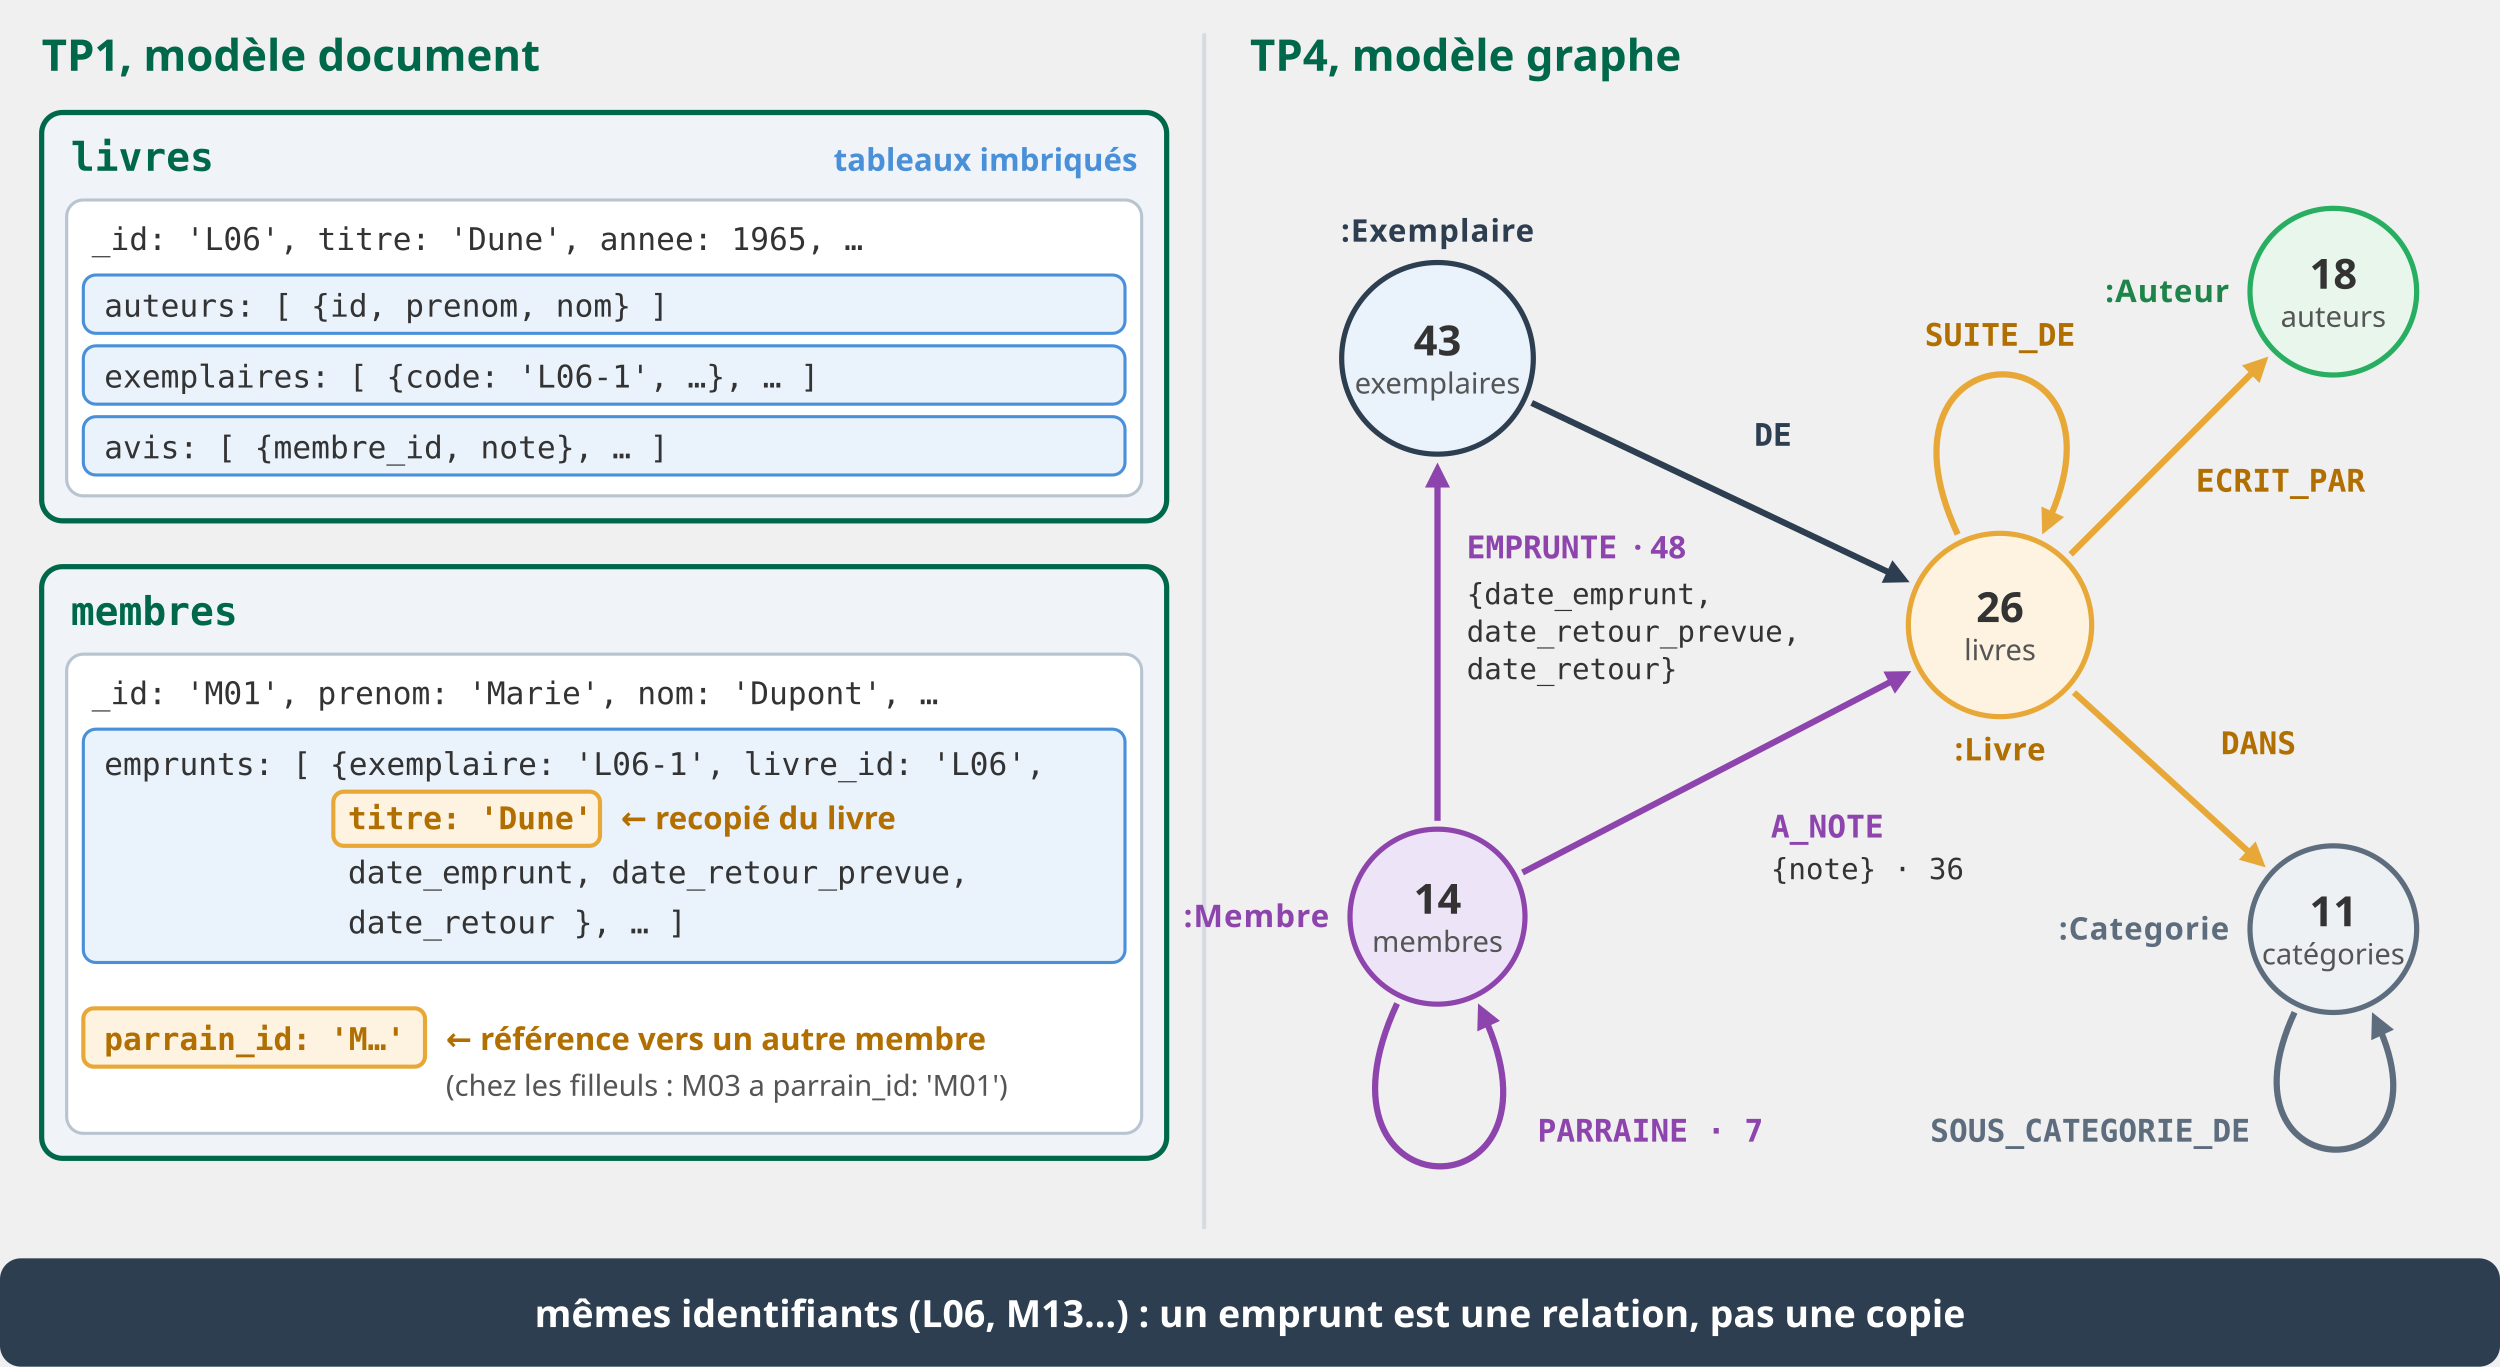
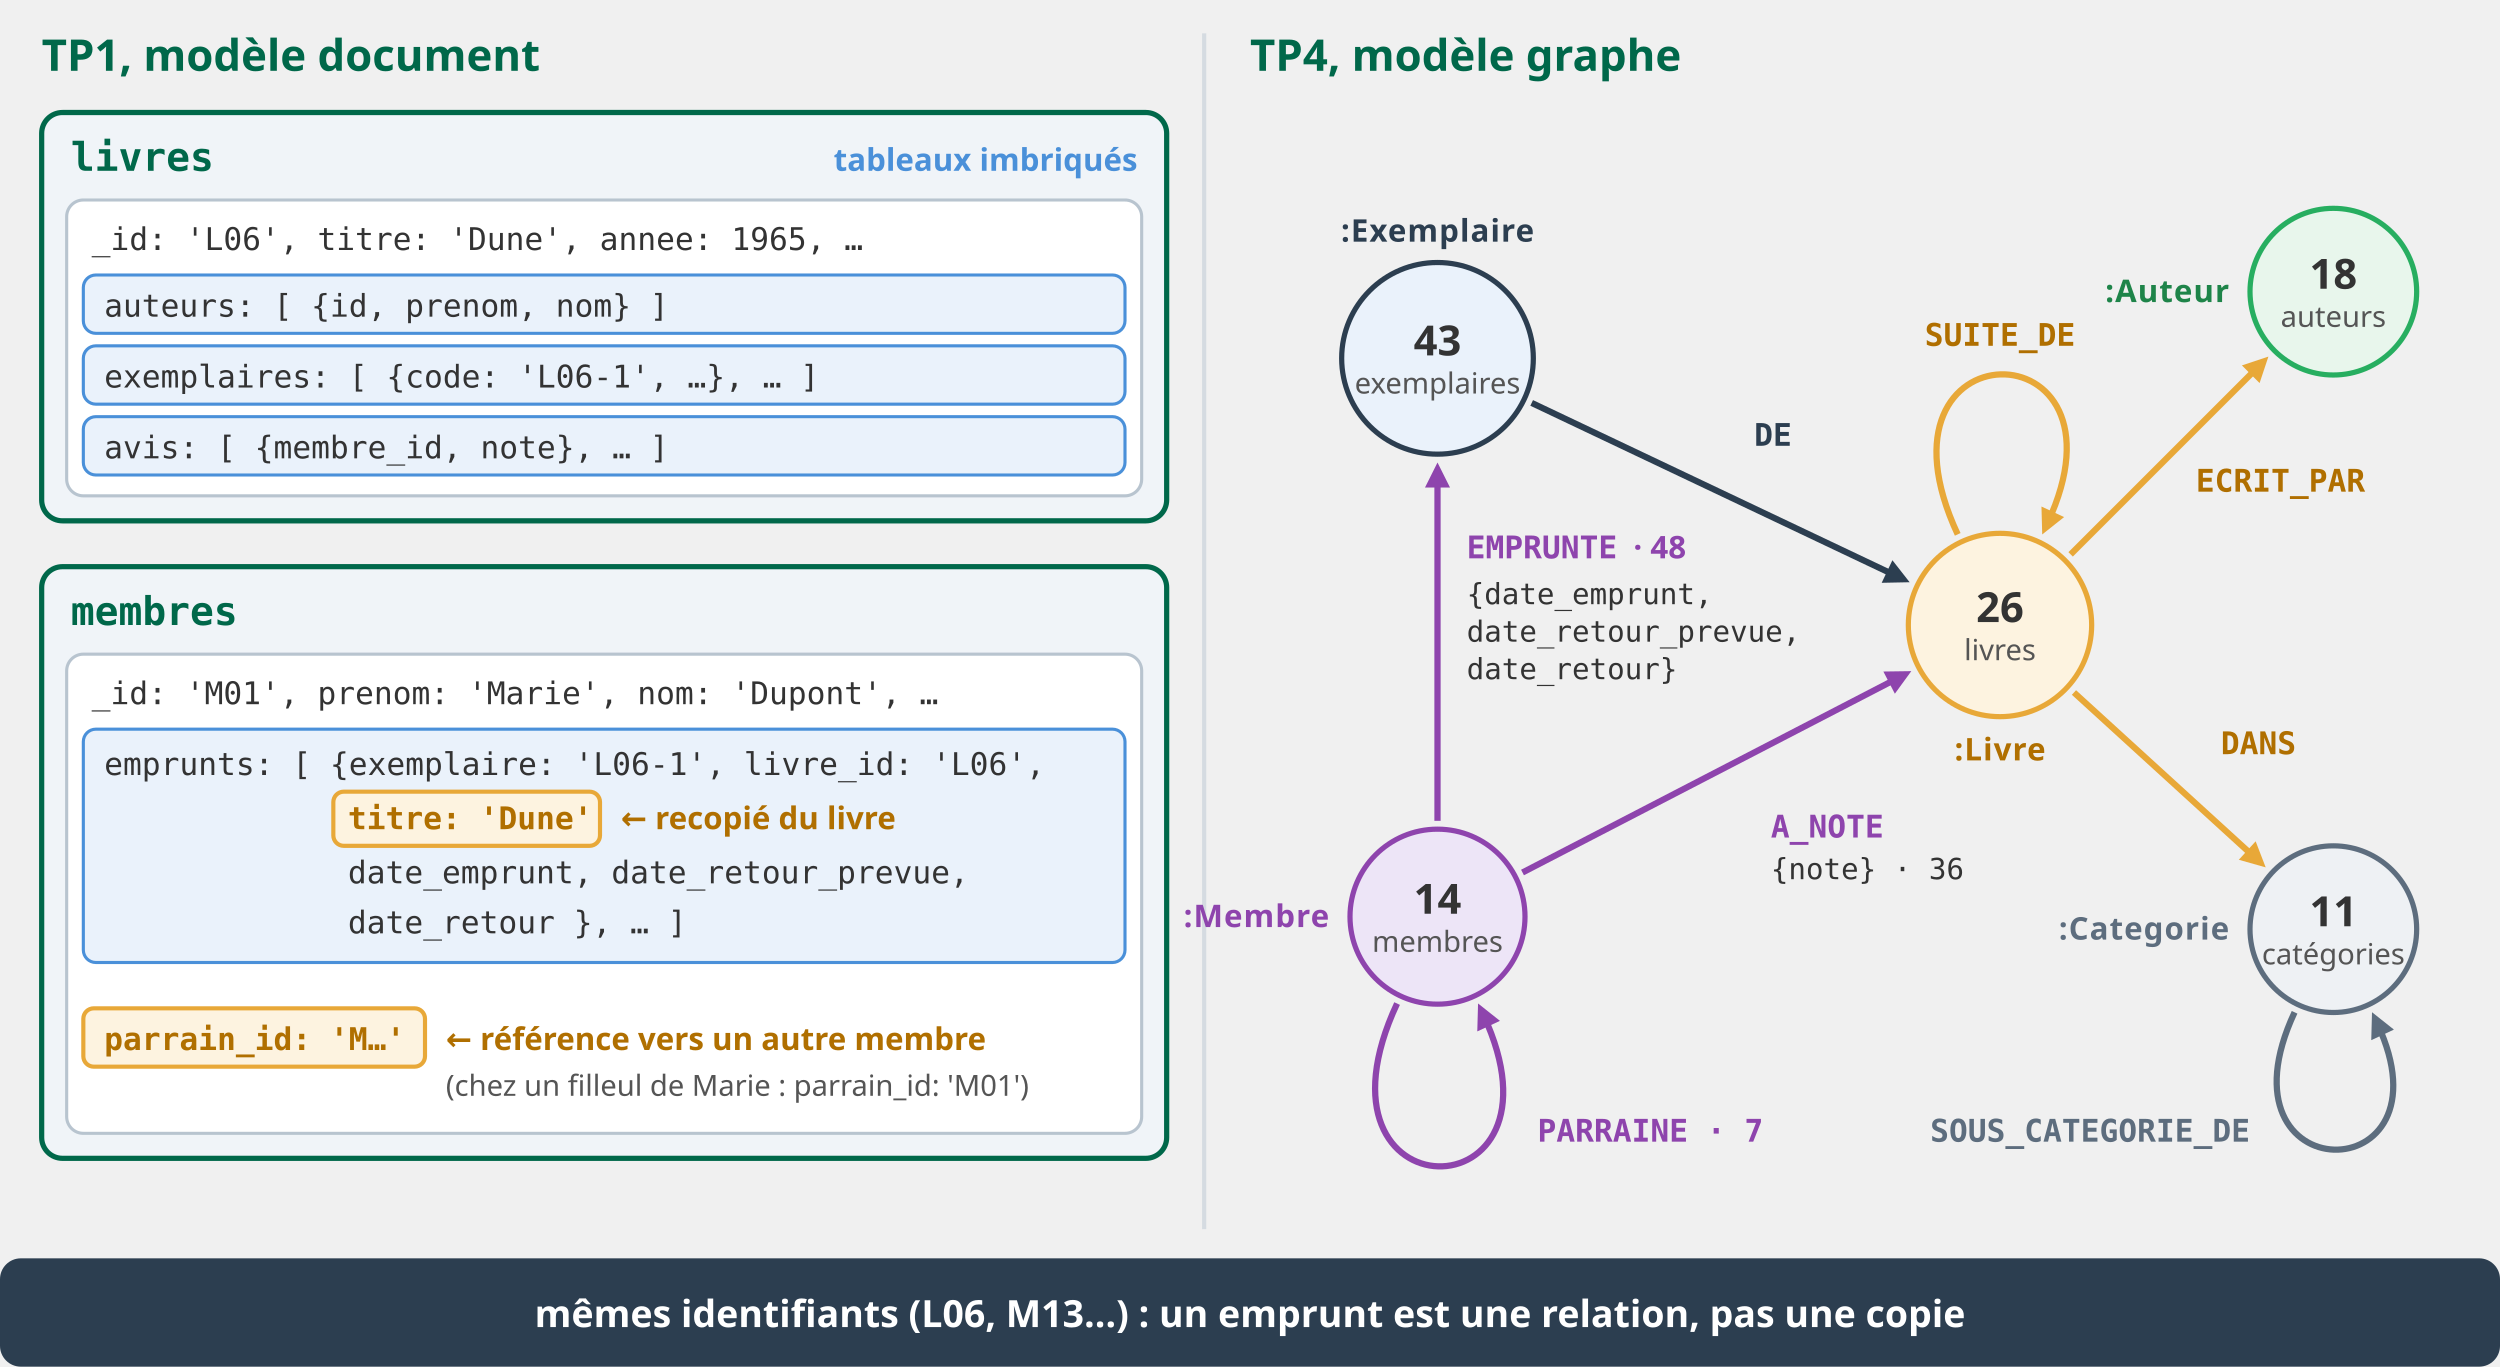
<svg xmlns="http://www.w3.org/2000/svg" viewBox="0 0 1200 656" font-family="sans-serif" role="img" aria-labelledby="t">
  <defs>
    <marker id="fp" viewBox="0 0 10 10" refX="5" refY="5" markerWidth="12" markerHeight="12" markerUnits="userSpaceOnUse" orient="auto-start-reverse">
      <path d="M0,0 L10,5 L0,10 z" fill="#8e44ad" />
    </marker>
    <marker id="fn" viewBox="0 0 10 10" refX="5" refY="5" markerWidth="12" markerHeight="12" markerUnits="userSpaceOnUse" orient="auto-start-reverse">
      <path d="M0,0 L10,5 L0,10 z" fill="#2c3e50" />
    </marker>
    <marker id="fo" viewBox="0 0 10 10" refX="5" refY="5" markerWidth="12" markerHeight="12" markerUnits="userSpaceOnUse" orient="auto-start-reverse">
      <path d="M0,0 L10,5 L0,10 z" fill="#e8a838" />
    </marker>
    <marker id="fg" viewBox="0 0 10 10" refX="5" refY="5" markerWidth="12" markerHeight="12" markerUnits="userSpaceOnUse" orient="auto-start-reverse">
      <path d="M0,0 L10,5 L0,10 z" fill="#5d6d7e" />
    </marker>
  </defs>
  <text x="20" y="34" font-size="21" font-weight="bold" fill="#00684a">TP1, modèle document</text>
  <text x="600" y="34" font-size="21" font-weight="bold" fill="#00684a">TP4, modèle graphe</text>
  <line x1="578" y1="16" x2="578" y2="590" stroke="#d5dbe1" stroke-width="2" />
  <rect x="20" y="54" width="540" height="196" rx="10" fill="#f0f4f8" stroke="#00684a" stroke-width="2.5" />
  <text x="34" y="82" font-size="19" font-weight="bold" font-family="monospace" fill="#00684a">livres</text>
  <text x="546" y="82" font-size="15" font-weight="bold" fill="#4a90d9" text-anchor="end">tableaux imbriqués</text>
  <rect x="32" y="96" width="516" height="142" rx="8" fill="#ffffff" stroke="#b8c4cf" stroke-width="1.5" />
  <text x="44" y="120" font-size="15" font-family="monospace" fill="#333">_id: 'L06', titre: 'Dune', annee: 1965, …</text>
  <rect x="40" y="132" width="500" height="28" rx="6" fill="#eaf2fb" stroke="#4a90d9" stroke-width="1.5" />
  <text x="50" y="152" font-size="15" font-family="monospace" fill="#333">auteurs: [ {id, prenom, nom} ]</text>
  <rect x="40" y="166" width="500" height="28" rx="6" fill="#eaf2fb" stroke="#4a90d9" stroke-width="1.5" />
  <text x="50" y="186" font-size="15" font-family="monospace" fill="#333">exemplaires: [ {code: 'L06-1', …}, … ]</text>
  <rect x="40" y="200" width="500" height="28" rx="6" fill="#eaf2fb" stroke="#4a90d9" stroke-width="1.5" />
  <text x="50" y="220" font-size="15" font-family="monospace" fill="#333">avis: [ {membre_id, note}, … ]</text>
  <rect x="20" y="272" width="540" height="284" rx="10" fill="#f0f4f8" stroke="#00684a" stroke-width="2.5" />
  <text x="34" y="300" font-size="19" font-weight="bold" font-family="monospace" fill="#00684a">membres</text>
  <rect x="32" y="314" width="516" height="230" rx="8" fill="#ffffff" stroke="#b8c4cf" stroke-width="1.5" />
  <text x="44" y="338" font-size="15" font-family="monospace" fill="#333">_id: 'M01', prenom: 'Marie', nom: 'Dupont', …</text>
  <rect x="40" y="350" width="500" height="112" rx="6" fill="#eaf2fb" stroke="#4a90d9" stroke-width="1.5" />
  <text x="50" y="372" font-size="15" font-family="monospace" fill="#333">emprunts: [ {exemplaire: 'L06-1', livre_id: 'L06',</text>
  <rect x="160" y="380" width="128" height="26" rx="5" fill="#fdf3e0" stroke="#e8a838" stroke-width="2" />
  <text x="167" y="398" font-size="15" font-weight="bold" font-family="monospace" fill="#b06f00">titre: 'Dune'</text>
  <text x="298" y="398" font-size="15" font-weight="bold" fill="#b06f00">← recopié du livre</text>
  <text x="167" y="424" font-size="15" font-family="monospace" fill="#333">date_emprunt, date_retour_prevue,</text>
  <text x="167" y="448" font-size="15" font-family="monospace" fill="#333">date_retour }, … ]</text>
  <rect x="40" y="484" width="164" height="28" rx="5" fill="#fdf3e0" stroke="#e8a838" stroke-width="2" />
  <text x="50" y="504" font-size="15" font-weight="bold" font-family="monospace" fill="#b06f00">parrain_id: 'M…'</text>
  <text x="214" y="504" font-size="15" font-weight="bold" fill="#b06f00">← référence vers un autre membre</text>
-   <text x="214" y="526" font-size="14" fill="#555">(chez les filleuls : M03 a parrain_id: 'M01')</text>
+   <text x="214" y="526" font-size="14" fill="#555">(chez un filleul de Marie : parrain_id: 'M01')</text>
  <path d="M690,394 L690,228" fill="none" stroke="#8e44ad" stroke-width="3" marker-end="url(#fp)" />
  <text x="704" y="268" font-size="15" font-weight="bold" font-family="monospace" fill="#8e44ad">EMPRUNTE</text>
  <text x="784" y="268" font-size="15" font-weight="bold" fill="#8e44ad">· 48</text>
  <text x="704" y="290" font-size="14" font-family="monospace" fill="#333">{date_emprunt,</text>
  <text x="704" y="308" font-size="14" font-family="monospace" fill="#333"> date_retour_prevue,</text>
  <text x="704" y="326" font-size="14" font-family="monospace" fill="#333"> date_retour}</text>
  <path d="M730.8,418.8 L912.1,324.9" fill="none" stroke="#8e44ad" stroke-width="3" marker-end="url(#fp)" />
  <text x="850" y="402" font-size="15" font-weight="bold" font-family="monospace" fill="#8e44ad">A_NOTE</text>
  <text x="850" y="422" font-size="14" font-family="monospace" fill="#333">{note} · 36</text>
  <path d="M670.6,481.7 C622.4,585 757.6,585 712,487.1" fill="none" stroke="#8e44ad" stroke-width="3" marker-end="url(#fp)" />
  <text x="738" y="548" font-size="15" font-weight="bold" font-family="monospace" fill="#8e44ad">PARRAINE · 7</text>
  <path d="M735.2,193.4 L911.2,276.9" fill="none" stroke="#2c3e50" stroke-width="3" marker-end="url(#fn)" />
  <text x="842" y="214" font-size="15" font-weight="bold" font-family="monospace" fill="#2c3e50">DE</text>
  <path d="M993.9,266.1 L1084.6,175.4" fill="none" stroke="#e8a838" stroke-width="3" marker-end="url(#fo)" />
  <text x="1054" y="236" font-size="15" font-weight="bold" font-family="monospace" fill="#b06f00">ECRIT_PAR</text>
  <path d="M995.5,332.4 L1083.1,412.3" fill="none" stroke="#e8a838" stroke-width="3" marker-end="url(#fo)" />
  <text x="1066" y="362" font-size="15" font-weight="bold" font-family="monospace" fill="#b06f00">DANS</text>
  <path d="M939.7,256.5 C892.4,155 1027.6,155 982.8,251.1" fill="none" stroke="#e8a838" stroke-width="3" marker-end="url(#fo)" />
  <text x="960" y="166" font-size="15" font-weight="bold" font-family="monospace" fill="#b06f00" text-anchor="middle">SUITE_DE</text>
  <path d="M1101.4,485.9 C1060.8,572.9 1179.2,572.9 1141.1,491.3" fill="none" stroke="#5d6d7e" stroke-width="3" marker-end="url(#fg)" />
  <text x="1080" y="548" font-size="15" font-weight="bold" font-family="monospace" fill="#5d6d7e" text-anchor="end">SOUS_CATEGORIE_DE</text>
  <g>
    <circle cx="690" cy="440" r="42" fill="#ede5f7" stroke="#8e44ad" stroke-width="2.5" />
    <text x="690" y="438.6" font-size="20" font-weight="bold" fill="#333" text-anchor="middle">14</text>
    <text x="690" y="456.9" font-size="14" fill="#555" text-anchor="middle">membres</text>
    <text x="638" y="445" font-size="15" font-weight="bold" fill="#8e44ad" text-anchor="end" letter-spacing="0.5">:Membre</text>
  </g>
  <g>
    <circle cx="690" cy="172" r="46" fill="#eaf2fb" stroke="#2c3e50" stroke-width="2.5" />
    <text x="690" y="170.6" font-size="20" font-weight="bold" fill="#333" text-anchor="middle">43</text>
    <text x="690" y="188.9" font-size="14" fill="#555" text-anchor="middle">exemplaires</text>
    <text x="690" y="116" font-size="15" font-weight="bold" fill="#2c3e50" text-anchor="middle" letter-spacing="0.5">:Exemplaire</text>
  </g>
  <g>
    <circle cx="960" cy="300" r="44" fill="#fdf3e0" stroke="#e8a838" stroke-width="2.5" />
    <text x="960" y="298.6" font-size="20" font-weight="bold" fill="#333" text-anchor="middle">26</text>
    <text x="960" y="316.9" font-size="14" fill="#555" text-anchor="middle">livres</text>
    <text x="960" y="365" font-size="15" font-weight="bold" fill="#b06f00" text-anchor="middle" letter-spacing="0.5">:Livre</text>
  </g>
  <g>
    <circle cx="1120" cy="140" r="40" fill="#e8f6ec" stroke="#27ae60" stroke-width="2.5" />
    <text x="1120" y="138.6" font-size="20" font-weight="bold" fill="#333" text-anchor="middle">18</text>
    <text x="1120" y="156.9" font-size="14" fill="#555" text-anchor="middle">auteurs</text>
    <text x="1070" y="145" font-size="15" font-weight="bold" fill="#1e8449" text-anchor="end" letter-spacing="0.5">:Auteur</text>
  </g>
  <g>
    <circle cx="1120" cy="446" r="40" fill="#eef1f4" stroke="#5d6d7e" stroke-width="2.5" />
    <text x="1120" y="444.6" font-size="20" font-weight="bold" fill="#333" text-anchor="middle">11</text>
    <text x="1120" y="462.9" font-size="14" fill="#555" text-anchor="middle">catégories</text>
    <text x="1070" y="451" font-size="15" font-weight="bold" fill="#5d6d7e" text-anchor="end" letter-spacing="0.5">:Categorie</text>
  </g>
  <rect x="0" y="604" width="1200" height="52" rx="10" fill="#2c3e50" />
  <text x="600" y="637" font-size="18" font-weight="bold" fill="#ffffff" text-anchor="middle">mêmes identifiants (L06, M13…) : un emprunt est une relation, pas une copie</text>
</svg>
